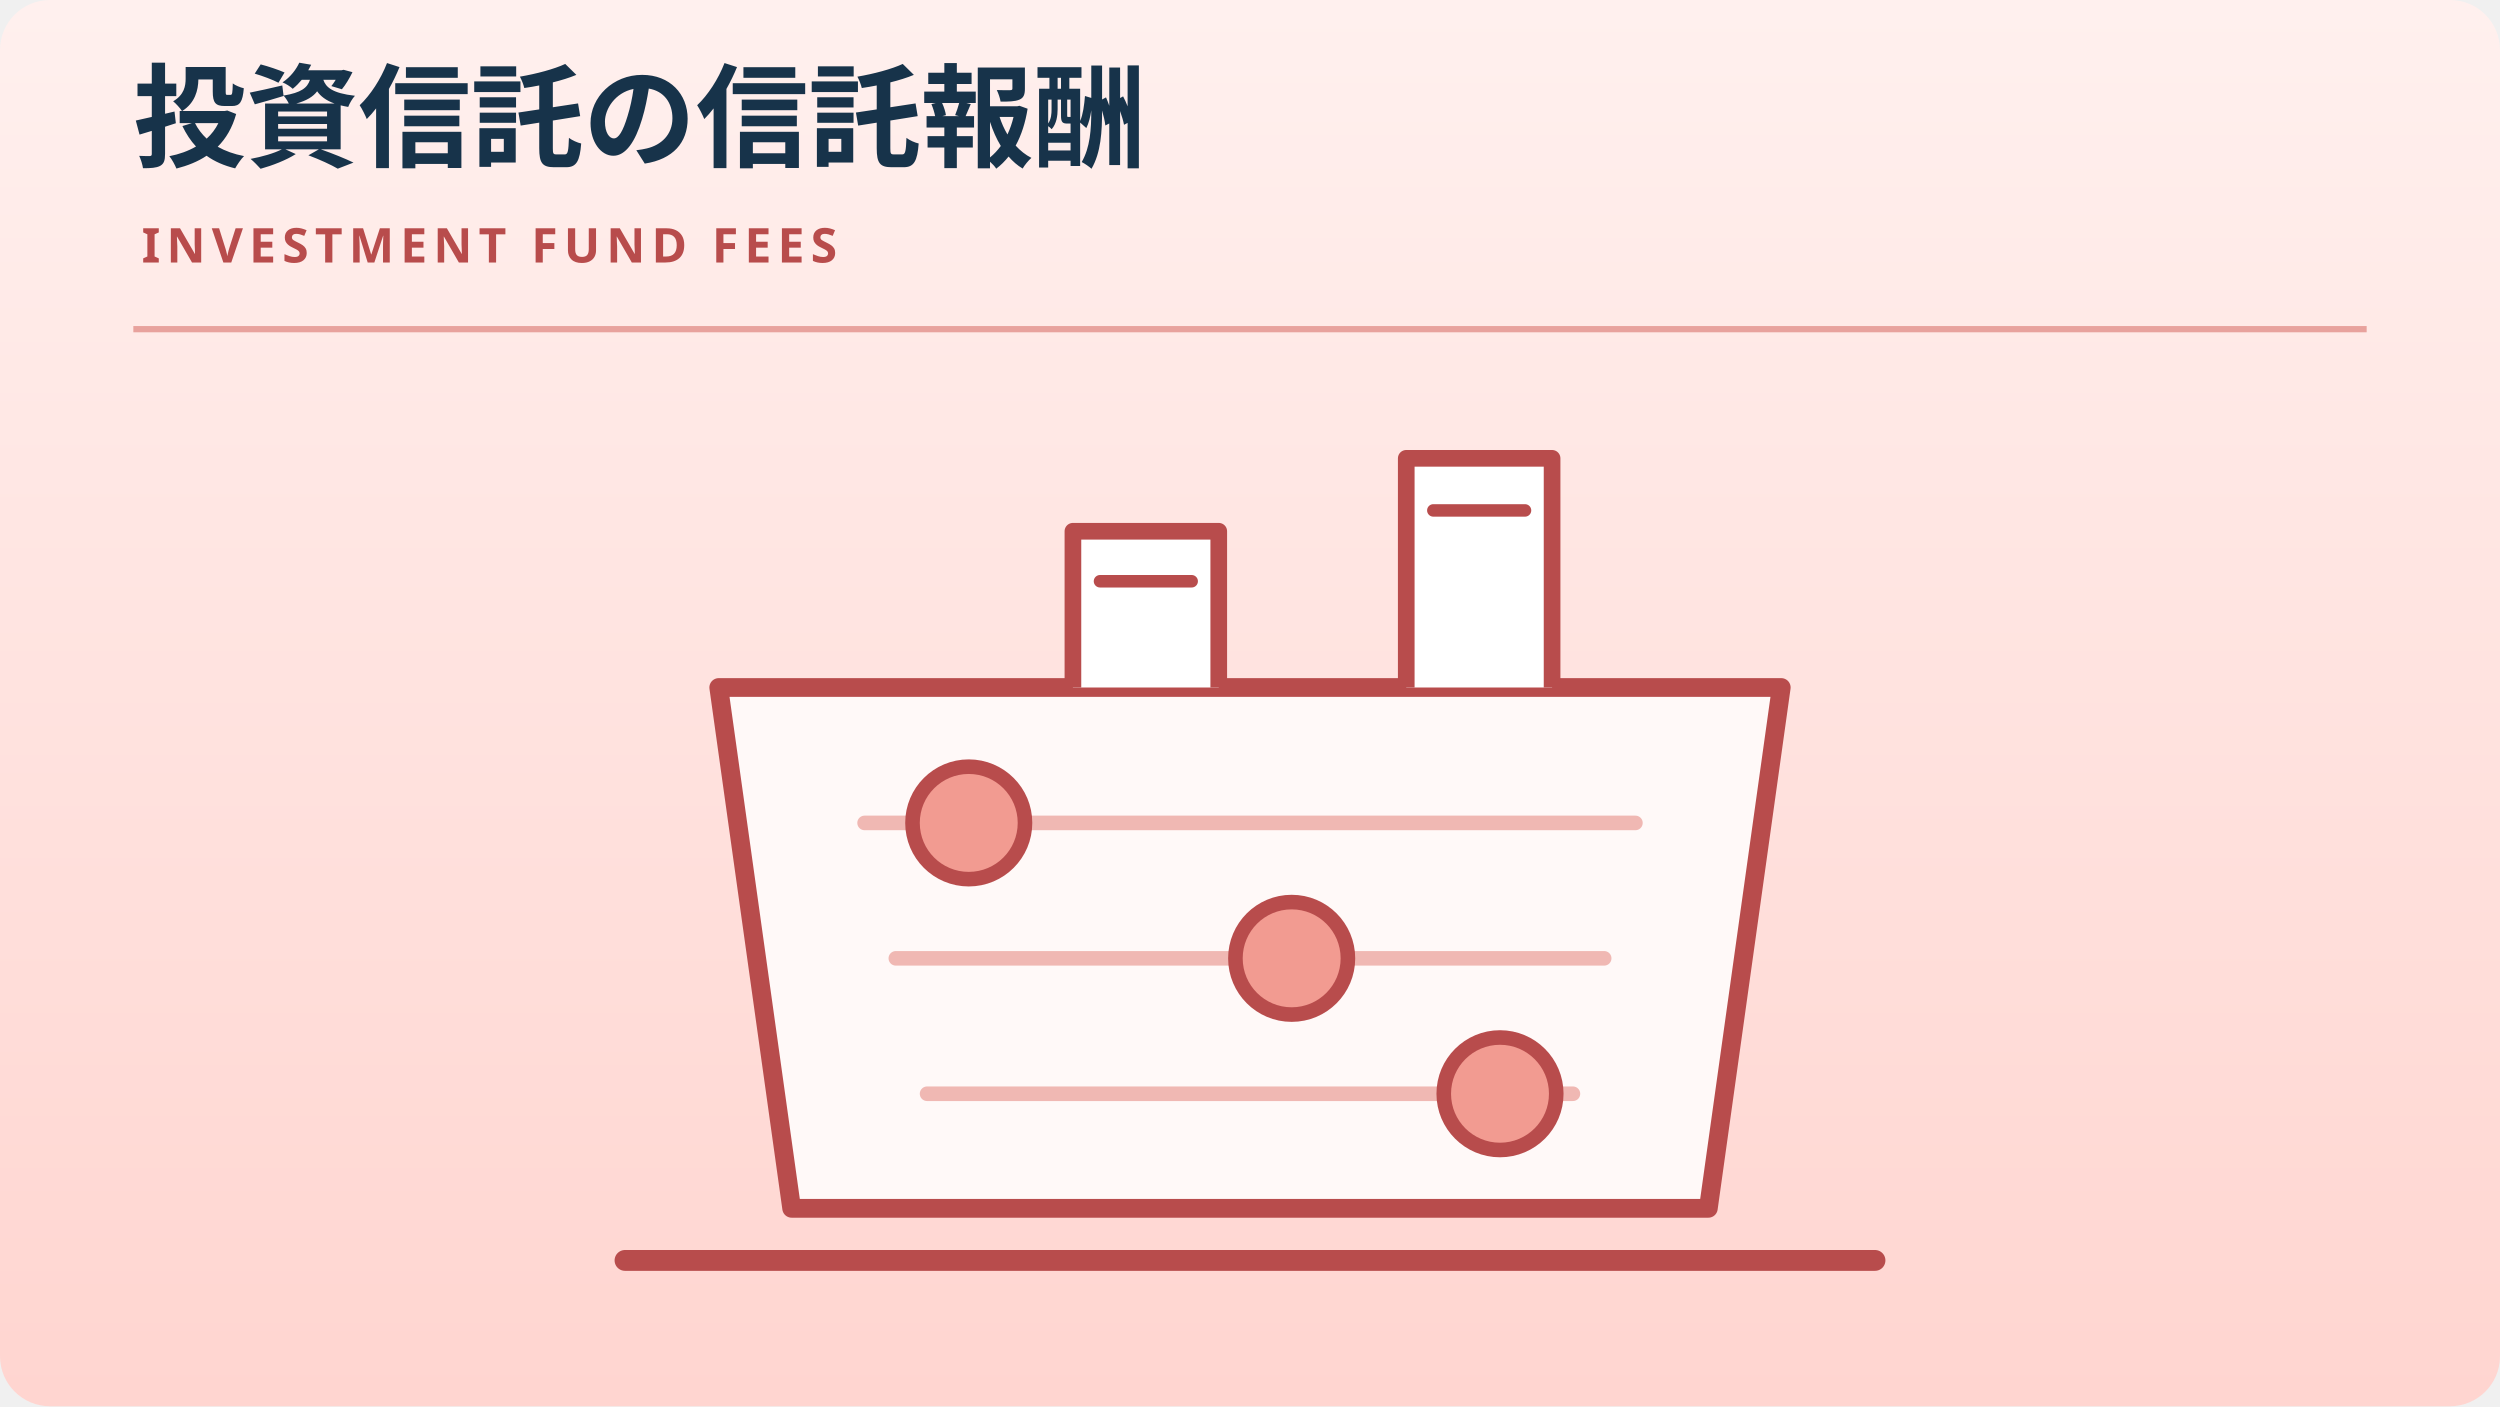
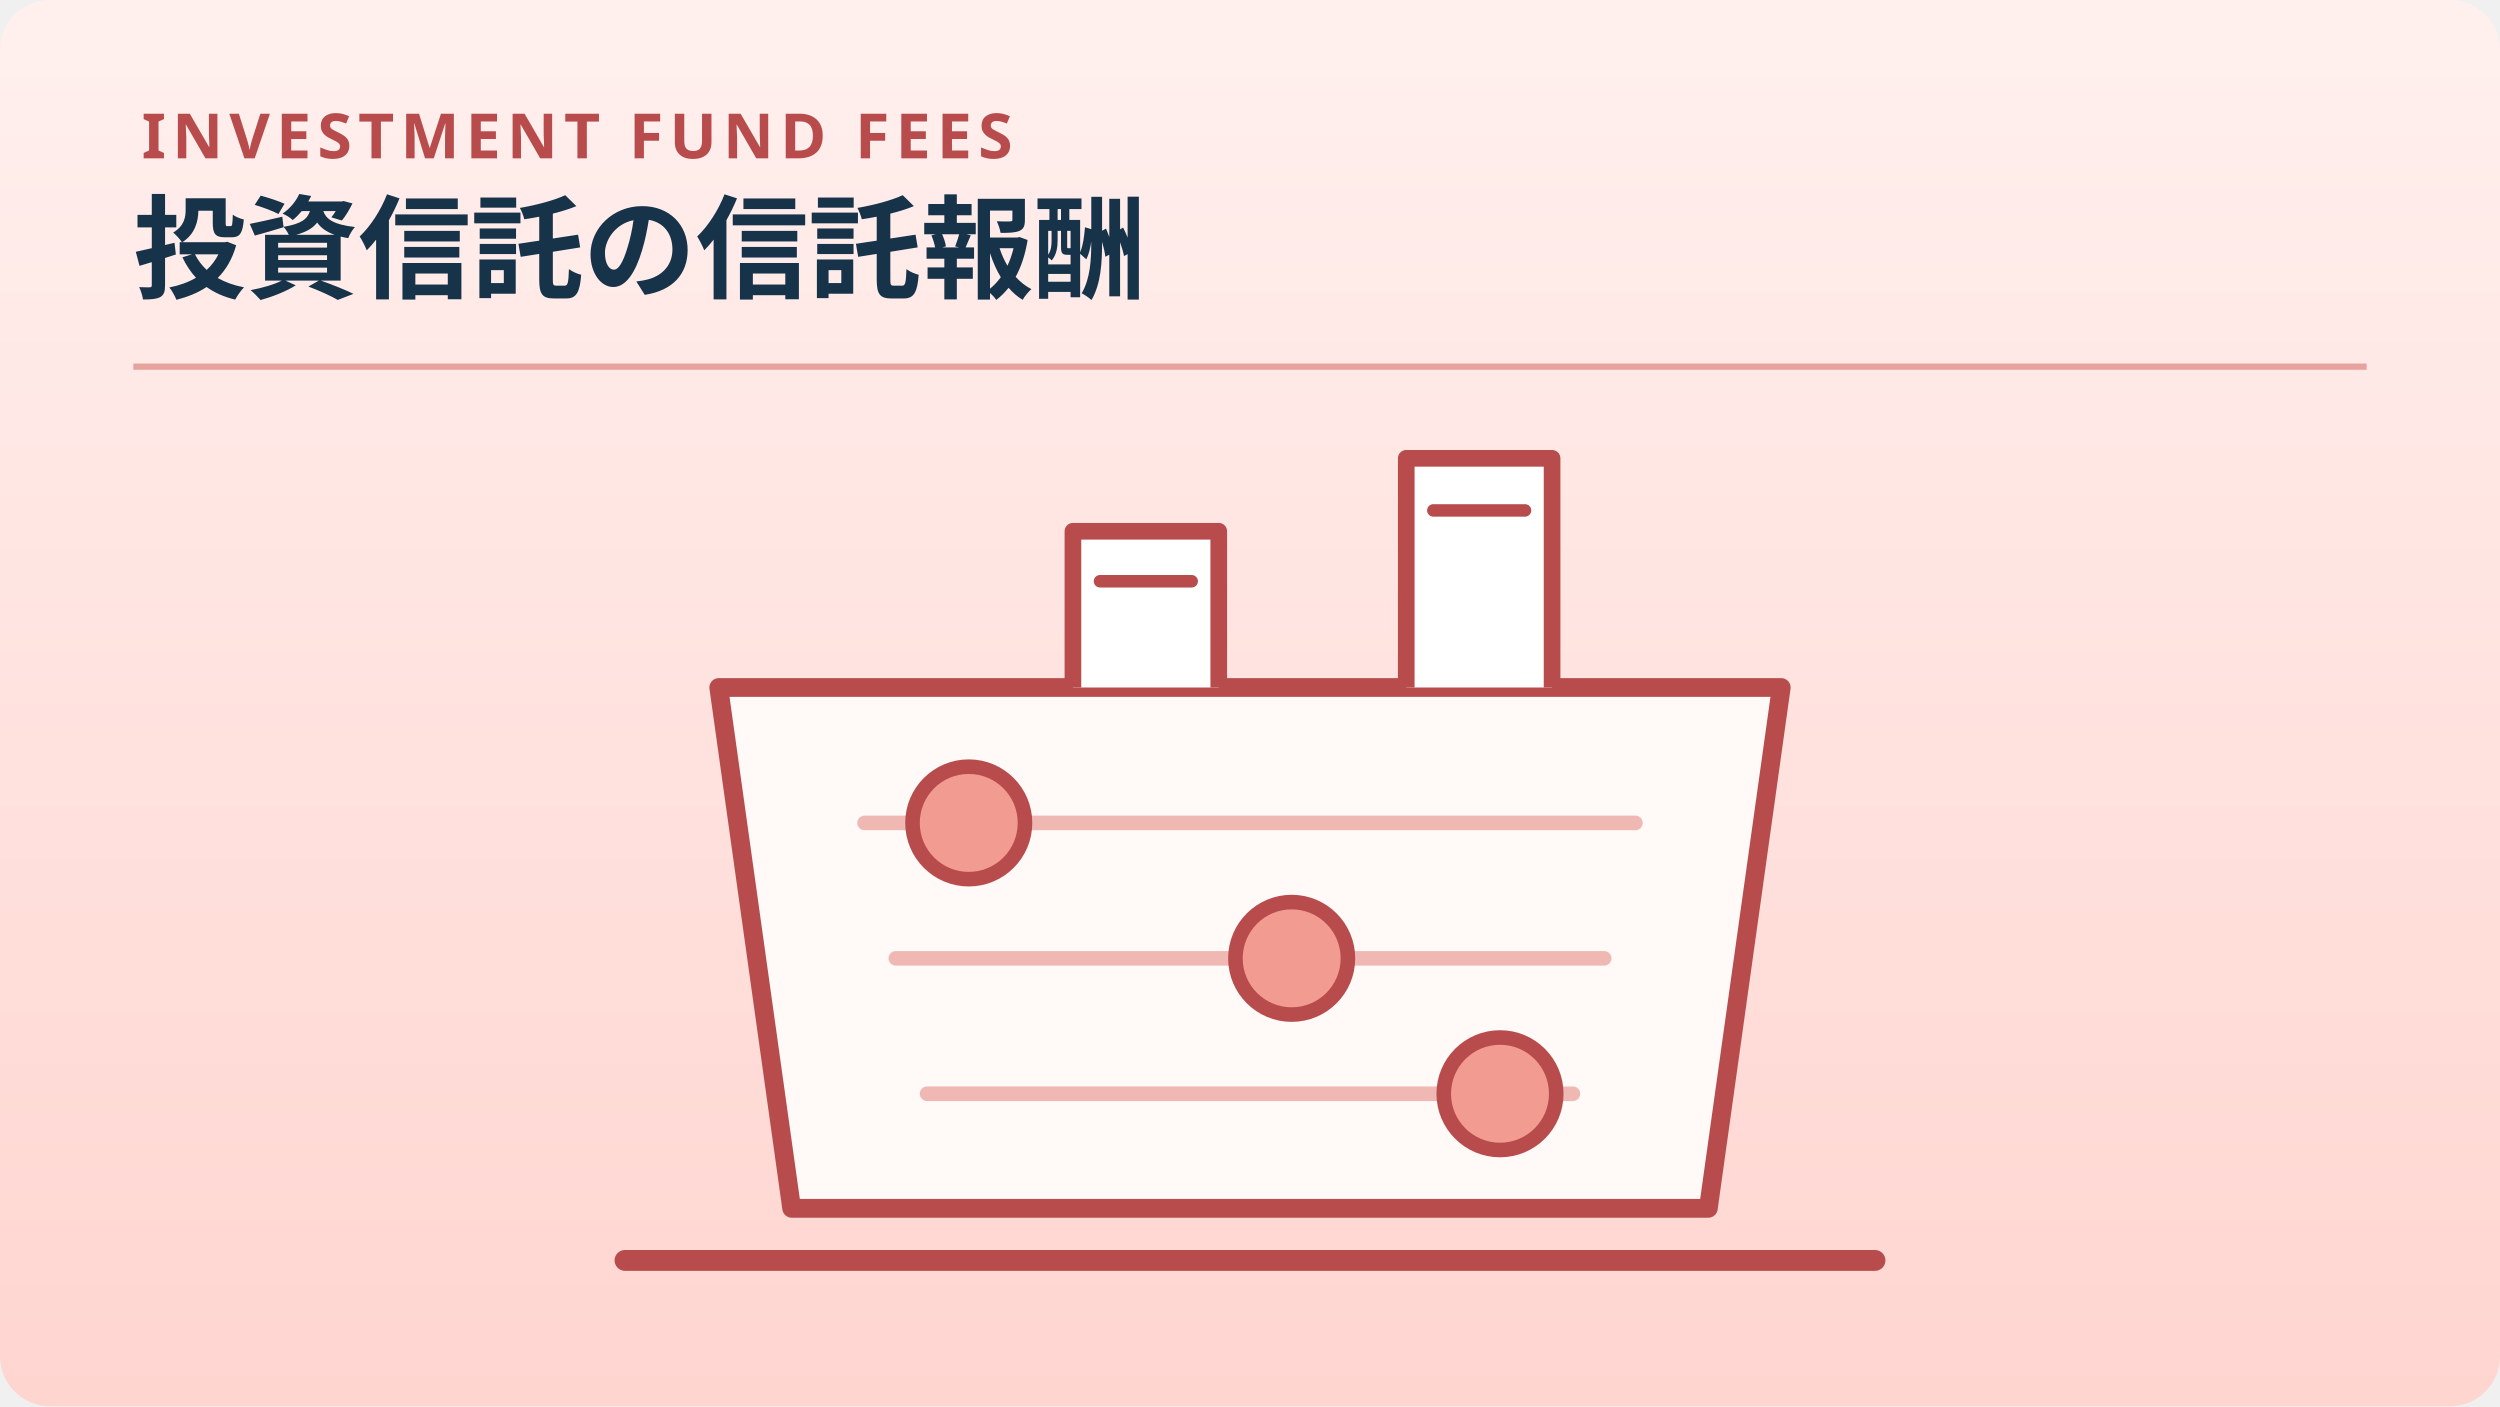
<svg xmlns="http://www.w3.org/2000/svg" width="1200" height="675" viewBox="0 0 1200 675">
  <defs>
    <linearGradient id="bg" x2="0" y2="1">
      <stop stop-color="#fff0ee" />
      <stop offset="1" stop-color="#ffd5d0" />
    </linearGradient>
  </defs>
  <rect width="1200" height="675" rx="24" fill="url(#bg)" />
-   <text x="64" y="76" font-family="sans-serif" font-size="54" font-weight="800" fill="#17334a">投資信託の信託報酬</text>
-   <text x="68" y="126" font-family="sans-serif" font-size="23" font-weight="700" letter-spacing="3" fill="#b84c4c">INVESTMENT FUND FEES</text>
-   <path d="M64 158H1136" stroke="#e8a29d" stroke-width="3" />
+   <text x="64" y="139" font-family="sans-serif" font-size="54" font-weight="800" fill="#17334a">投資信託の信託報酬</text>
+   <text x="68" y="76" font-family="sans-serif" font-size="30" font-weight="700" letter-spacing="3" fill="#b84c4c">INVESTMENT FUND FEES</text>
+   <path d="M64 176H1136" stroke="#e8a29d" stroke-width="3" />
  <g transform="translate(600 430)">
    <path d="M-255 -100H255L220 150H-220Z" fill="#fff9f8" stroke="#b84c4c" stroke-width="9" stroke-linejoin="round" />
    <path d="M-185 -35H185M-170 30H170M-155 95H155" stroke="#f0b8b3" stroke-width="7" stroke-linecap="round" />
    <g fill="#f29b91" stroke="#b84c4c" stroke-width="7">
      <circle cx="-135" cy="-35" r="27" />
      <circle cx="20" cy="30" r="27" />
      <circle cx="120" cy="95" r="27" />
    </g>
    <path d="M-85 -100V-175H-15V-100M75 -100V-210H145V-100" fill="#fff" stroke="#b84c4c" stroke-width="8" stroke-linejoin="round" />
    <path d="M-72 -151H-28M88 -185H132" stroke="#b84c4c" stroke-width="6" stroke-linecap="round" />
    <path d="M-300 175H300" stroke="#b84c4c" stroke-width="10" stroke-linecap="round" />
  </g>
</svg>
